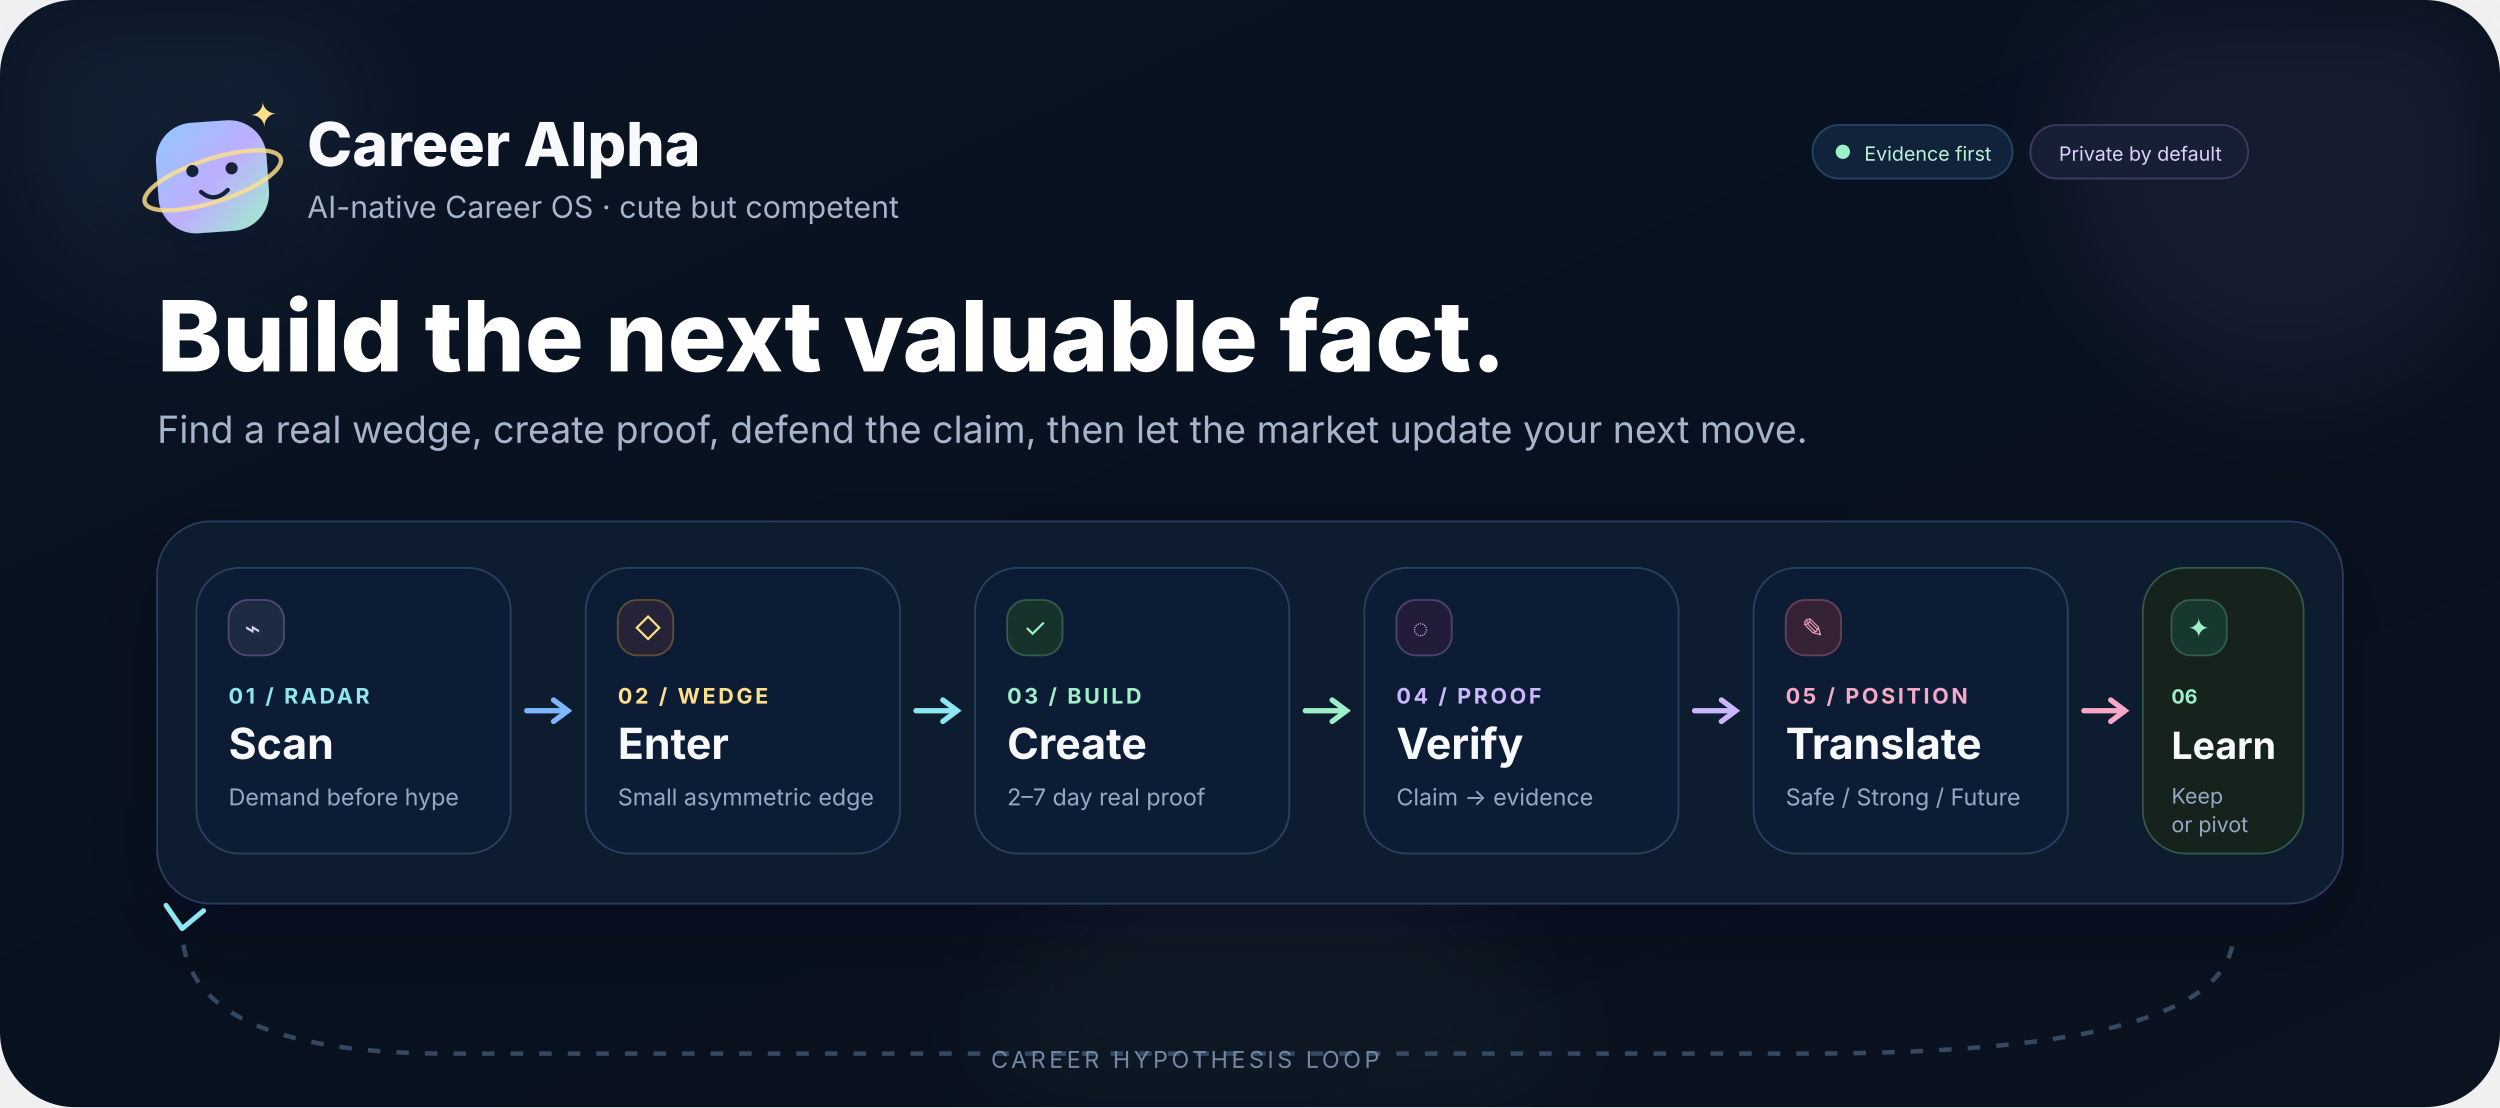
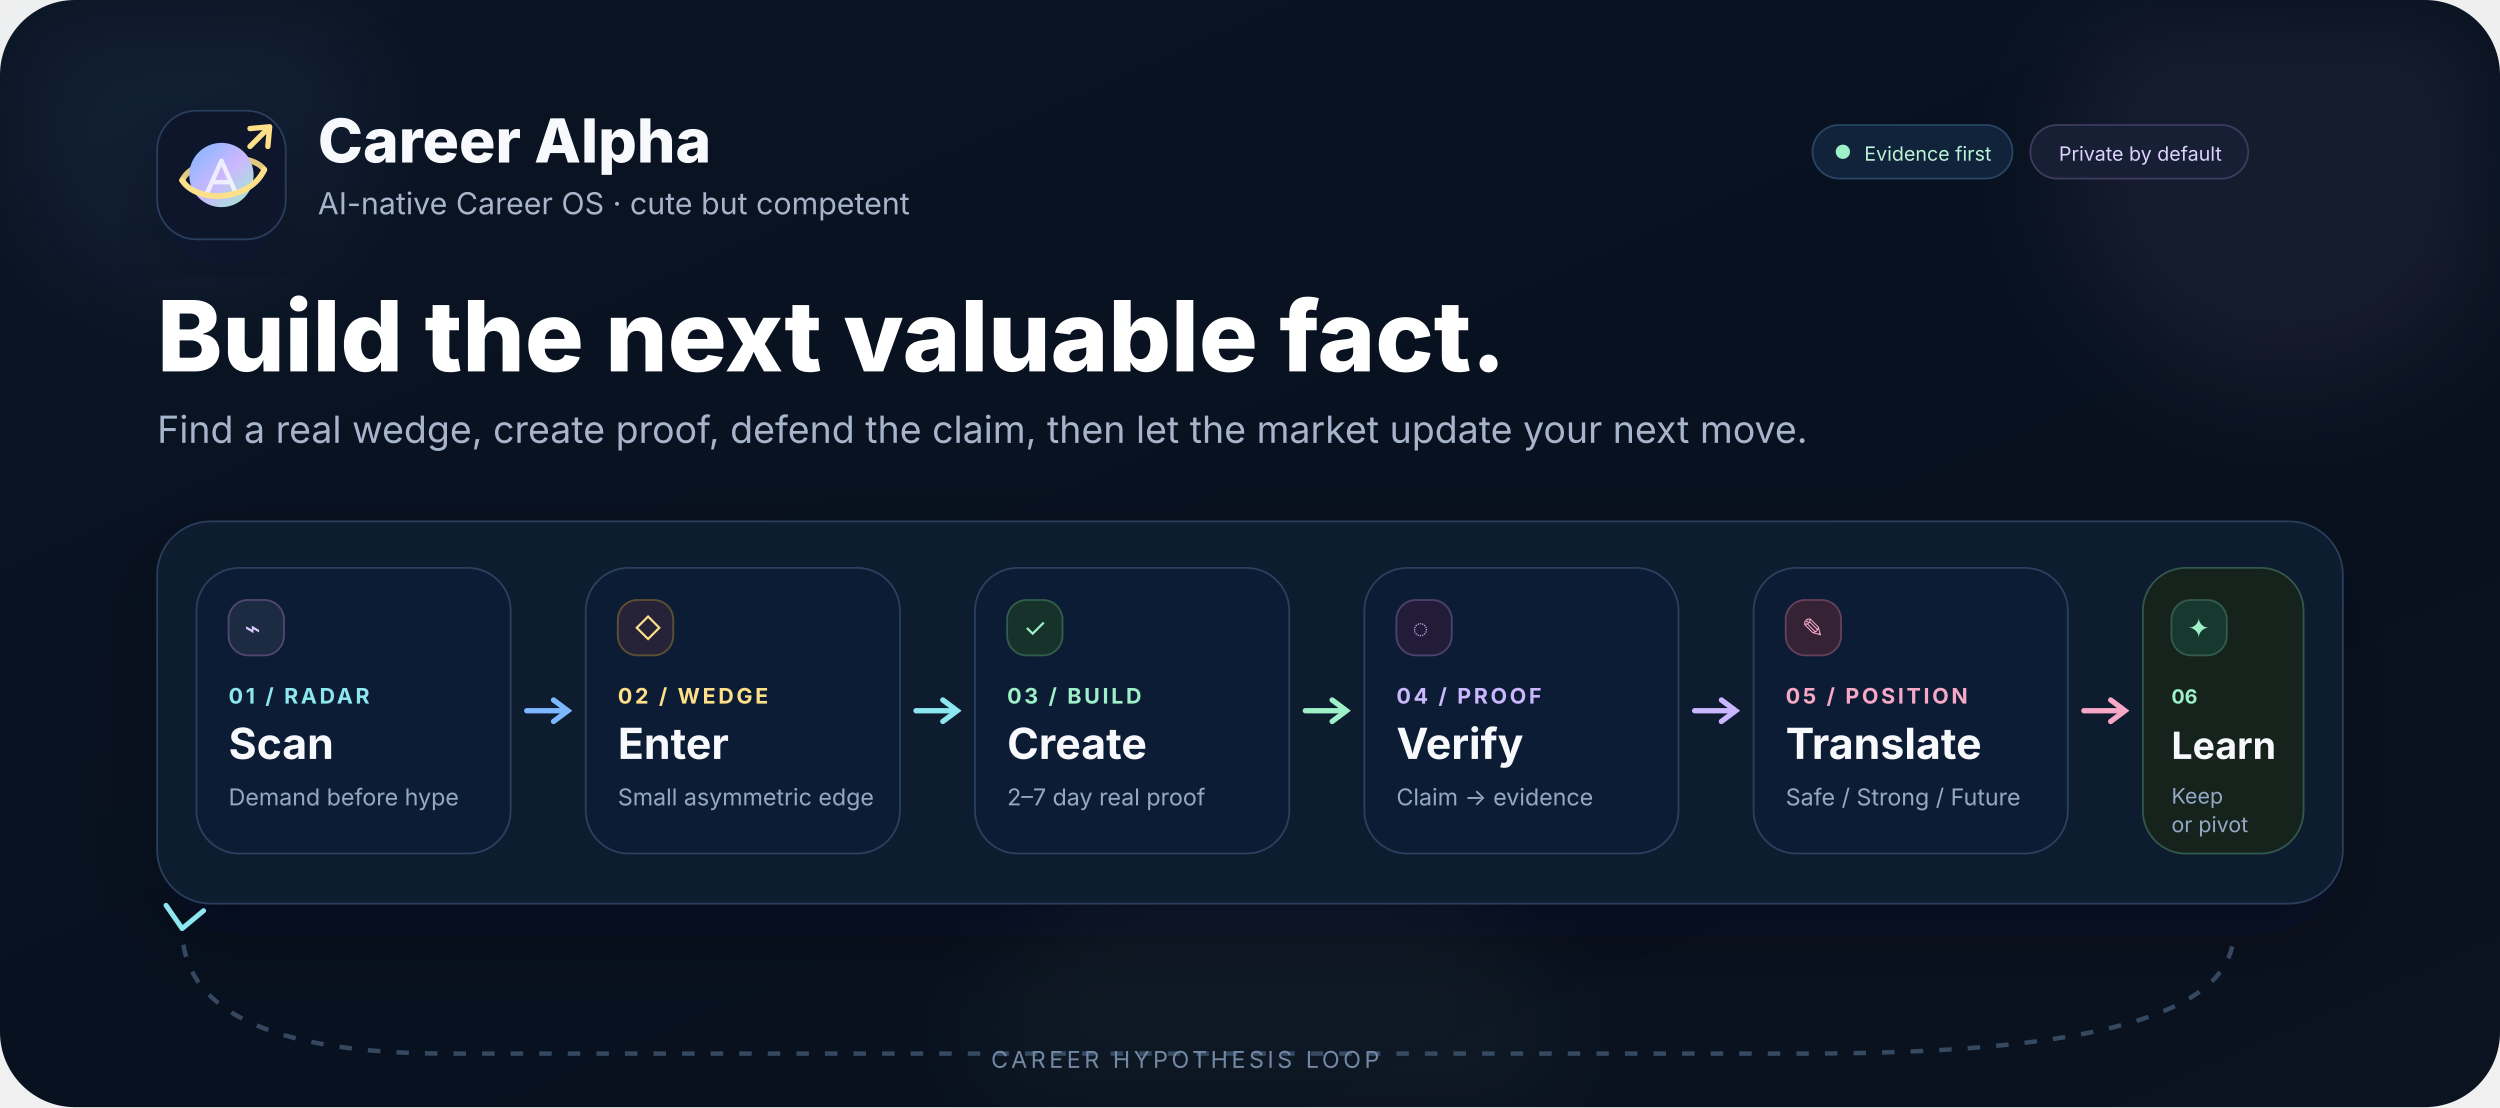
<svg xmlns="http://www.w3.org/2000/svg" viewBox="0 0 1400 620" role="img" aria-labelledby="title desc">
  <defs>
    <linearGradient id="bg" x1="0" y1="0" x2="1" y2="1">
-       <stop offset="0" stop-color="#0a1424" />
-       <stop offset="0.52" stop-color="#08111f" />
-       <stop offset="1" stop-color="#0b1220" />
+       <stop offset="0" stop-color="#0A1424" />
+       <stop offset="0.52" stop-color="#08111F" />
+       <stop offset="1" stop-color="#0B1220" />
    </linearGradient>
-     <linearGradient id="mascot" x1="0" y1="0" x2="1" y2="1">
-       <stop offset="0" stop-color="#91c8ff" />
-       <stop offset="0.52" stop-color="#bdaeff" />
-       <stop offset="1" stop-color="#9ef0c8" />
+     <linearGradient id="orb" x1="0" y1="0" x2="1" y2="1">
+       <stop offset="0" stop-color="#7CB7FF" />
+       <stop offset="0.52" stop-color="#CBB7FF" />
+       <stop offset="1" stop-color="#9EF0C8" />
    </linearGradient>
    <linearGradient id="accent" x1="0" y1="0" x2="1" y2="0">
-       <stop offset="0" stop-color="#7cb7ff" />
-       <stop offset="0.55" stop-color="#8ce7f1" />
-       <stop offset="1" stop-color="#9ef0c8" />
+       <stop offset="0" stop-color="#7CB7FF" />
+       <stop offset="0.55" stop-color="#8CE7F1" />
+       <stop offset="1" stop-color="#9EF0C8" />
    </linearGradient>
    <filter id="shadow" x="-30%" y="-30%" width="160%" height="160%">
      <feDropShadow dx="0" dy="18" stdDeviation="22" flood-color="#010814" flood-opacity="0.3" />
    </filter>
    <filter id="glow" x="-80%" y="-80%" width="260%" height="260%">
      <feGaussianBlur stdDeviation="28" />
    </filter>
  </defs>
  <rect width="1400" height="620" rx="42" fill="url(#bg)" />
-   <circle cx="105" cy="68" r="100" fill="#7cb7ff" opacity="0.07" filter="url(#glow)" />
-   <circle cx="1280" cy="90" r="125" fill="#cbb7ff" opacity="0.07" filter="url(#glow)" />
-   <circle cx="710" cy="602" r="150" fill="#9ef0c8" opacity="0.04" filter="url(#glow)" />
+   <circle cx="105" cy="68" r="100" fill="#7CB7FF" opacity="0.07" filter="url(#glow)" />
+   <circle cx="1280" cy="90" r="125" fill="#CBB7FF" opacity="0.07" filter="url(#glow)" />
+   <circle cx="710" cy="602" r="150" fill="#9EF0C8" opacity="0.04" filter="url(#glow)" />
  <g font-family="Inter,Arial,sans-serif">
-     <g transform="translate(88 68) rotate(-4 31 31)" filter="url(#shadow)">
-       <rect width="62" height="62" rx="21" fill="url(#mascot)" />
-       <ellipse cx="31" cy="33" rx="40" ry="12" fill="none" stroke="#ffe08a" stroke-width="2.4" opacity="0.82" transform="rotate(-14 31 33)" />
-       <circle cx="20" cy="27" r="3.4" fill="#172238" />
-       <circle cx="42" cy="27" r="3.4" fill="#172238" />
-       <path d="M24 39 Q31 46 39 39" fill="none" stroke="#172238" stroke-width="2.4" stroke-linecap="round" />
-       <text x="54" y="5" fill="#ffe08a" font-size="19">✦</text>
+     <g transform="translate(88 62)" filter="url(#shadow)">
+       <rect width="72" height="72" rx="22" fill="#0D182A" stroke="#2A3D5C" />
+       <path d="M14 39 C20 26 52 22 60 33" fill="none" stroke="#FFE08A" stroke-width="3.2" stroke-linecap="round" opacity="0.88" />
+       <circle cx="36" cy="36" r="18" fill="url(#orb)" />
+       <path d="M28 46 L36 28 L44 46 M31 40 H41" fill="none" stroke="#F8FAFC" stroke-width="2.5" stroke-linecap="round" stroke-linejoin="round" opacity="0.82" />
+       <path d="M14 39 C22 52 52 51 60 33" fill="none" stroke="#FFE08A" stroke-width="3.2" stroke-linecap="round" />
+       <path d="M52 20 L63 9 M63 9 L62 20 M63 9 L52 10" fill="none" stroke="#FFE08A" stroke-width="3" stroke-linecap="round" stroke-linejoin="round" />
    </g>
-     <text x="172" y="93" fill="#f8f9fd" font-size="34" font-weight="760">Career Alpha</text>
-     <text x="172" y="122" fill="#a6b5cb" font-size="17">AI-native Career OS · cute but competent</text>
+     <text x="178" y="91" fill="#F8F9FD" font-size="34" font-weight="760">Career Alpha</text>
+     <text x="178" y="120" fill="#A6B5CB" font-size="17">AI-native Career OS · cute but competent</text>
    <g transform="translate(1015 70)">
-       <rect width="112" height="30" rx="15" fill="#11233b" stroke="#274564" />
-       <circle cx="17" cy="15" r="4" fill="#9ef0c8" />
-       <text x="29" y="20" fill="#baf3d5" font-size="11">Evidence first</text>
-       <rect x="122" width="122" height="30" rx="15" fill="#171f35" stroke="#403a60" />
-       <text x="138" y="20" fill="#ded3ff" font-size="11">Private by default</text>
+       <rect width="112" height="30" rx="15" fill="#11233B" stroke="#274564" />
+       <circle cx="17" cy="15" r="4" fill="#9EF0C8" />
+       <text x="29" y="20" fill="#BAF3D5" font-size="11">Evidence first</text>
+       <rect x="122" width="122" height="30" rx="15" fill="#171F35" stroke="#403A60" />
+       <text x="138" y="20" fill="#DED3FF" font-size="11">Private by default</text>
    </g>
-     <text x="88" y="208" fill="#ffffff" font-size="55" font-weight="780">Build the next valuable fact.</text>
-     <text x="88" y="248" fill="#a6b5cb" font-size="21">Find a real wedge, create proof, defend the claim, then let the market update your next move.</text>
+     <text x="88" y="208" fill="#FFFFFF" font-size="55" font-weight="780">Build the next valuable fact.</text>
+     <text x="88" y="248" fill="#A6B5CB" font-size="21">Find a real wedge, create proof, defend the claim, then let the market update your next move.</text>
    <g transform="translate(88 292)" filter="url(#shadow)">
-       <rect width="1224" height="214" rx="30" fill="#0e1a2e" stroke="#2a3d5c" />
+       <rect width="1224" height="214" rx="30" fill="#0E1A2E" stroke="#2A3D5C" />
      <g transform="translate(22 26)">
-         <rect width="176" height="160" rx="24" fill="#101f35" stroke="#2a405f" />
-         <rect x="18" y="18" width="31" height="31" rx="11" fill="#1d2942" stroke="#514772" />
-         <text x="27" y="39" fill="#d9ccff" font-size="15">⌁</text>
-         <text x="18" y="76" fill="#8ce7f1" font-size="12" font-weight="700" letter-spacing="1.5">01 / RADAR</text>
-         <text x="18" y="107" fill="#f8f9fd" font-size="24" font-weight="700">Scan</text>
-         <text x="18" y="133" fill="#94a8c3" font-size="13">Demand before hype</text>
+         <rect width="176" height="160" rx="24" fill="#101F35" stroke="#2A405F" />
+         <rect x="18" y="18" width="31" height="31" rx="11" fill="#1D2942" stroke="#514772" />
+         <text x="27" y="39" fill="#D9CCFF" font-size="15">⌁</text>
+         <text x="18" y="76" fill="#8CE7F1" font-size="12" font-weight="700" letter-spacing="1.5">01 / RADAR</text>
+         <text x="18" y="107" fill="#F8F9FD" font-size="24" font-weight="700">Scan</text>
+         <text x="18" y="133" fill="#94A8C3" font-size="13">Demand before hype</text>
      </g>
-       <path d="M207 106 H229" stroke="#7cb7ff" stroke-width="3" stroke-linecap="round" />
-       <path d="M222 100 L230 106 L222 112" fill="none" stroke="#7cb7ff" stroke-width="3" stroke-linecap="round" />
+       <path d="M207 106 H229" stroke="#7CB7FF" stroke-width="3" stroke-linecap="round" />
+       <path d="M222 100 L230 106 L222 112" fill="none" stroke="#7CB7FF" stroke-width="3" stroke-linecap="round" />
      <g transform="translate(240 26)">
-         <rect width="176" height="160" rx="24" fill="#101f35" stroke="#2a405f" />
-         <rect x="18" y="18" width="31" height="31" rx="11" fill="#282439" stroke="#5d5030" />
-         <text x="27" y="39" fill="#ffe08a" font-size="15">◇</text>
-         <text x="18" y="76" fill="#ffe08a" font-size="12" font-weight="700" letter-spacing="1.5">02 / WEDGE</text>
-         <text x="18" y="107" fill="#f8f9fd" font-size="24" font-weight="700">Enter</text>
-         <text x="18" y="133" fill="#94a8c3" font-size="13">Small asymmetric edge</text>
+         <rect width="176" height="160" rx="24" fill="#101F35" stroke="#2A405F" />
+         <rect x="18" y="18" width="31" height="31" rx="11" fill="#282439" stroke="#5D5030" />
+         <text x="27" y="39" fill="#FFE08A" font-size="15">◇</text>
+         <text x="18" y="76" fill="#FFE08A" font-size="12" font-weight="700" letter-spacing="1.5">02 / WEDGE</text>
+         <text x="18" y="107" fill="#F8F9FD" font-size="24" font-weight="700">Enter</text>
+         <text x="18" y="133" fill="#94A8C3" font-size="13">Small asymmetric edge</text>
      </g>
-       <path d="M425 106 H447" stroke="#8ce7f1" stroke-width="3" stroke-linecap="round" />
-       <path d="M440 100 L448 106 L440 112" fill="none" stroke="#8ce7f1" stroke-width="3" stroke-linecap="round" />
+       <path d="M425 106 H447" stroke="#8CE7F1" stroke-width="3" stroke-linecap="round" />
+       <path d="M440 100 L448 106 L440 112" fill="none" stroke="#8CE7F1" stroke-width="3" stroke-linecap="round" />
      <g transform="translate(458 26)">
-         <rect width="176" height="160" rx="24" fill="#101f35" stroke="#2a405f" />
-         <rect x="18" y="18" width="31" height="31" rx="11" fill="#173329" stroke="#315d4c" />
-         <text x="27" y="39" fill="#9ef0c8" font-size="15">✓</text>
-         <text x="18" y="76" fill="#9ef0c8" font-size="12" font-weight="700" letter-spacing="1.5">03 / BUILD</text>
-         <text x="18" y="107" fill="#f8f9fd" font-size="24" font-weight="700">Create</text>
-         <text x="18" y="133" fill="#94a8c3" font-size="13">2–7 day real proof</text>
+         <rect width="176" height="160" rx="24" fill="#101F35" stroke="#2A405F" />
+         <rect x="18" y="18" width="31" height="31" rx="11" fill="#173329" stroke="#315D4C" />
+         <text x="27" y="39" fill="#9EF0C8" font-size="15">✓</text>
+         <text x="18" y="76" fill="#9EF0C8" font-size="12" font-weight="700" letter-spacing="1.5">03 / BUILD</text>
+         <text x="18" y="107" fill="#F8F9FD" font-size="24" font-weight="700">Create</text>
+         <text x="18" y="133" fill="#94A8C3" font-size="13">2–7 day real proof</text>
      </g>
-       <path d="M643 106 H665" stroke="#9ef0c8" stroke-width="3" stroke-linecap="round" />
-       <path d="M658 100 L666 106 L658 112" fill="none" stroke="#9ef0c8" stroke-width="3" stroke-linecap="round" />
+       <path d="M643 106 H665" stroke="#9EF0C8" stroke-width="3" stroke-linecap="round" />
+       <path d="M658 100 L666 106 L658 112" fill="none" stroke="#9EF0C8" stroke-width="3" stroke-linecap="round" />
      <g transform="translate(676 26)">
-         <rect width="176" height="160" rx="24" fill="#101f35" stroke="#2a405f" />
-         <rect x="18" y="18" width="31" height="31" rx="11" fill="#211f39" stroke="#4c426d" />
-         <text x="27" y="39" fill="#cbb7ff" font-size="15">◌</text>
-         <text x="18" y="76" fill="#cbb7ff" font-size="12" font-weight="700" letter-spacing="1.5">04 / PROOF</text>
-         <text x="18" y="107" fill="#f8f9fd" font-size="24" font-weight="700">Verify</text>
-         <text x="18" y="133" fill="#94a8c3" font-size="13">Claim → evidence</text>
+         <rect width="176" height="160" rx="24" fill="#101F35" stroke="#2A405F" />
+         <rect x="18" y="18" width="31" height="31" rx="11" fill="#211F39" stroke="#4C426D" />
+         <text x="27" y="39" fill="#CBB7FF" font-size="15">◌</text>
+         <text x="18" y="76" fill="#CBB7FF" font-size="12" font-weight="700" letter-spacing="1.5">04 / PROOF</text>
+         <text x="18" y="107" fill="#F8F9FD" font-size="24" font-weight="700">Verify</text>
+         <text x="18" y="133" fill="#94A8C3" font-size="13">Claim → evidence</text>
      </g>
-       <path d="M861 106 H883" stroke="#cbb7ff" stroke-width="3" stroke-linecap="round" />
-       <path d="M876 100 L884 106 L876 112" fill="none" stroke="#cbb7ff" stroke-width="3" stroke-linecap="round" />
+       <path d="M861 106 H883" stroke="#CBB7FF" stroke-width="3" stroke-linecap="round" />
+       <path d="M876 100 L884 106 L876 112" fill="none" stroke="#CBB7FF" stroke-width="3" stroke-linecap="round" />
      <g transform="translate(894 26)">
-         <rect width="176" height="160" rx="24" fill="#101f35" stroke="#2a405f" />
-         <rect x="18" y="18" width="31" height="31" rx="11" fill="#342335" stroke="#65415a" />
-         <text x="27" y="39" fill="#f7a8c6" font-size="15">✎</text>
-         <text x="18" y="76" fill="#f7a8c6" font-size="12" font-weight="700" letter-spacing="1.5">05 / POSITION</text>
-         <text x="18" y="107" fill="#f8f9fd" font-size="24" font-weight="700">Translate</text>
-         <text x="18" y="133" fill="#94a8c3" font-size="13">Safe / Strong / Future</text>
+         <rect width="176" height="160" rx="24" fill="#101F35" stroke="#2A405F" />
+         <rect x="18" y="18" width="31" height="31" rx="11" fill="#342335" stroke="#65415A" />
+         <text x="27" y="39" fill="#F7A8C6" font-size="15">✎</text>
+         <text x="18" y="76" fill="#F7A8C6" font-size="12" font-weight="700" letter-spacing="1.5">05 / POSITION</text>
+         <text x="18" y="107" fill="#F8F9FD" font-size="24" font-weight="700">Translate</text>
+         <text x="18" y="133" fill="#94A8C3" font-size="13">Safe / Strong / Future</text>
      </g>
-       <path d="M1079 106 H1101" stroke="#f7a8c6" stroke-width="3" stroke-linecap="round" />
-       <path d="M1094 100 L1102 106 L1094 112" fill="none" stroke="#f7a8c6" stroke-width="3" stroke-linecap="round" />
+       <path d="M1079 106 H1101" stroke="#F7A8C6" stroke-width="3" stroke-linecap="round" />
+       <path d="M1094 100 L1102 106 L1094 112" fill="none" stroke="#F7A8C6" stroke-width="3" stroke-linecap="round" />
      <g transform="translate(1112 26)">
-         <rect width="90" height="160" rx="24" fill="#13231f" stroke="#31594c" />
-         <rect x="16" y="18" width="31" height="31" rx="11" fill="#19372e" stroke="#315d4c" />
-         <text x="25" y="39" fill="#9ef0c8" font-size="15">✦</text>
-         <text x="16" y="76" fill="#9ef0c8" font-size="11" font-weight="700">06</text>
-         <text x="16" y="107" fill="#f8f9fd" font-size="21" font-weight="700">Learn</text>
-         <text x="16" y="132" fill="#94a8c3" font-size="12">Keep</text>
-         <text x="16" y="148" fill="#94a8c3" font-size="12">or pivot</text>
+         <rect width="90" height="160" rx="24" fill="#13231F" stroke="#31594C" />
+         <rect x="16" y="18" width="31" height="31" rx="11" fill="#19372E" stroke="#315D4C" />
+         <text x="25" y="39" fill="#9EF0C8" font-size="15">✦</text>
+         <text x="16" y="76" fill="#9EF0C8" font-size="11" font-weight="700">06</text>
+         <text x="16" y="107" fill="#F8F9FD" font-size="21" font-weight="700">Learn</text>
+         <text x="16" y="132" fill="#94A8C3" font-size="12">Keep</text>
+         <text x="16" y="148" fill="#94A8C3" font-size="12">or pivot</text>
      </g>
    </g>
    <path d="M1250 530 C1240 576 1140 590 1010 590 H250 C150 590 102 565 102 520" fill="none" stroke="#405670" stroke-width="2.5" stroke-dasharray="7 9" opacity="0.8" />
-     <path d="M102 520 L93 507 M102 520 L114 510" fill="none" stroke="#8ce7f1" stroke-width="2.8" stroke-linecap="round" />
-     <text x="555" y="598" fill="#7388a4" font-size="13" letter-spacing="2">CAREER HYPOTHESIS LOOP</text>
+     <path d="M102 520 L93 507 M102 520 L114 510" fill="none" stroke="#8CE7F1" stroke-width="2.8" stroke-linecap="round" />
+     <text x="555" y="598" fill="#7388A4" font-size="13" letter-spacing="2">CAREER HYPOTHESIS LOOP</text>
  </g>
</svg>
